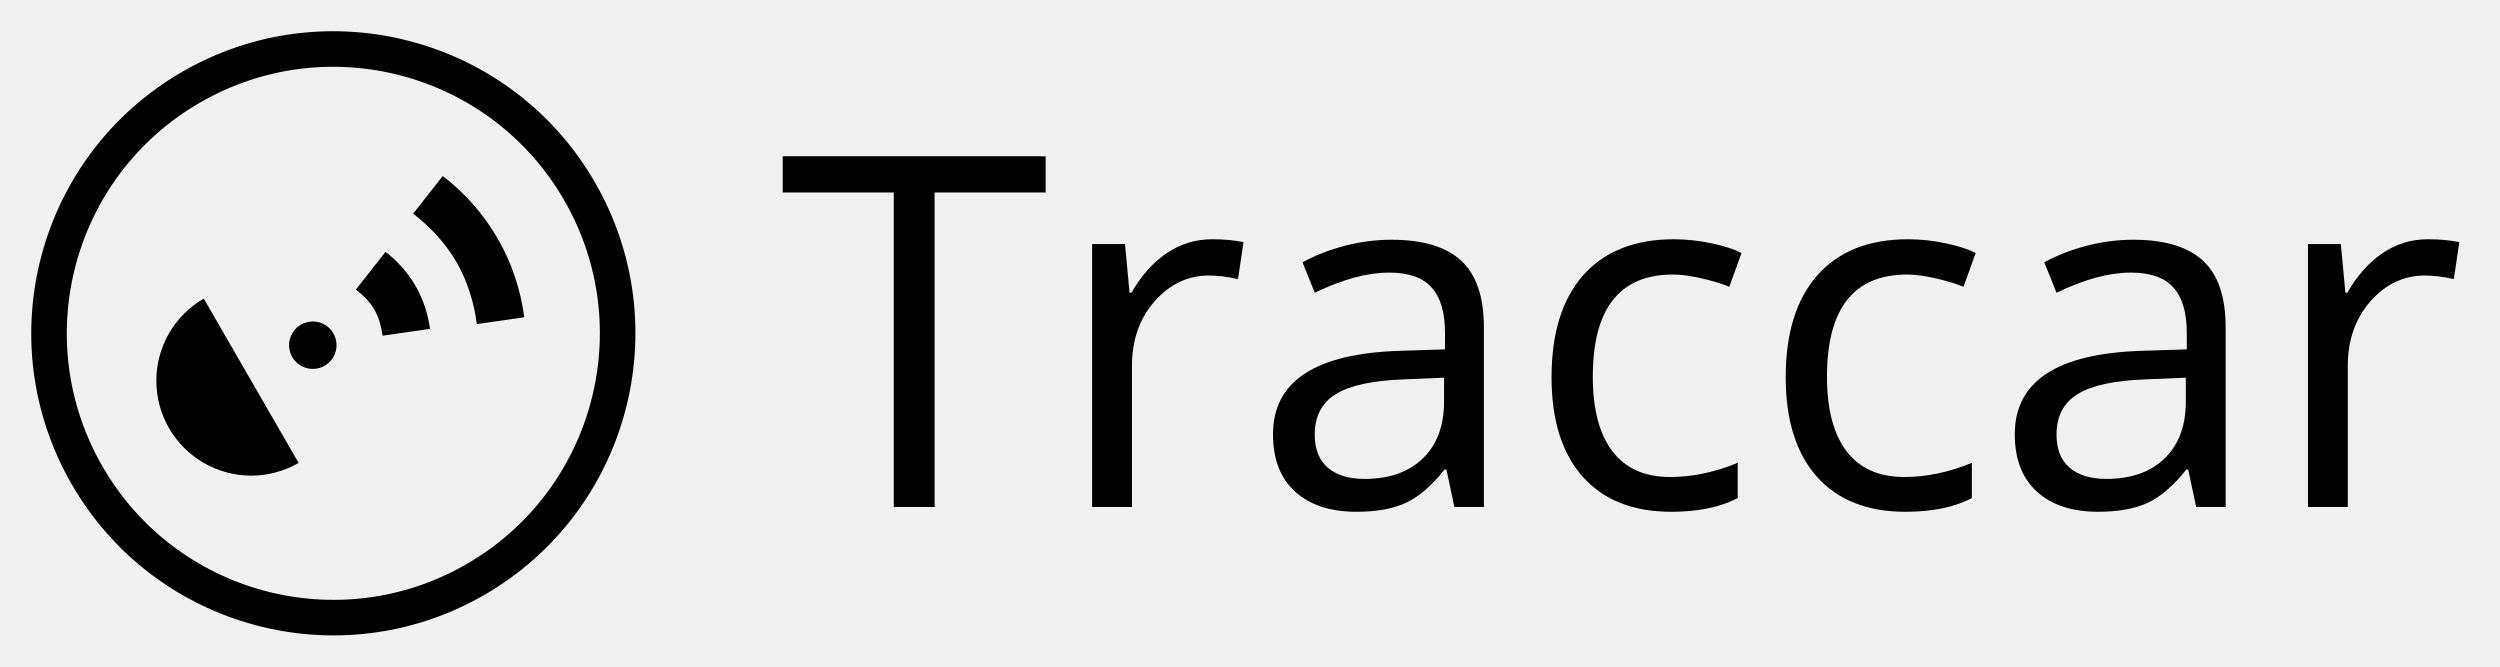
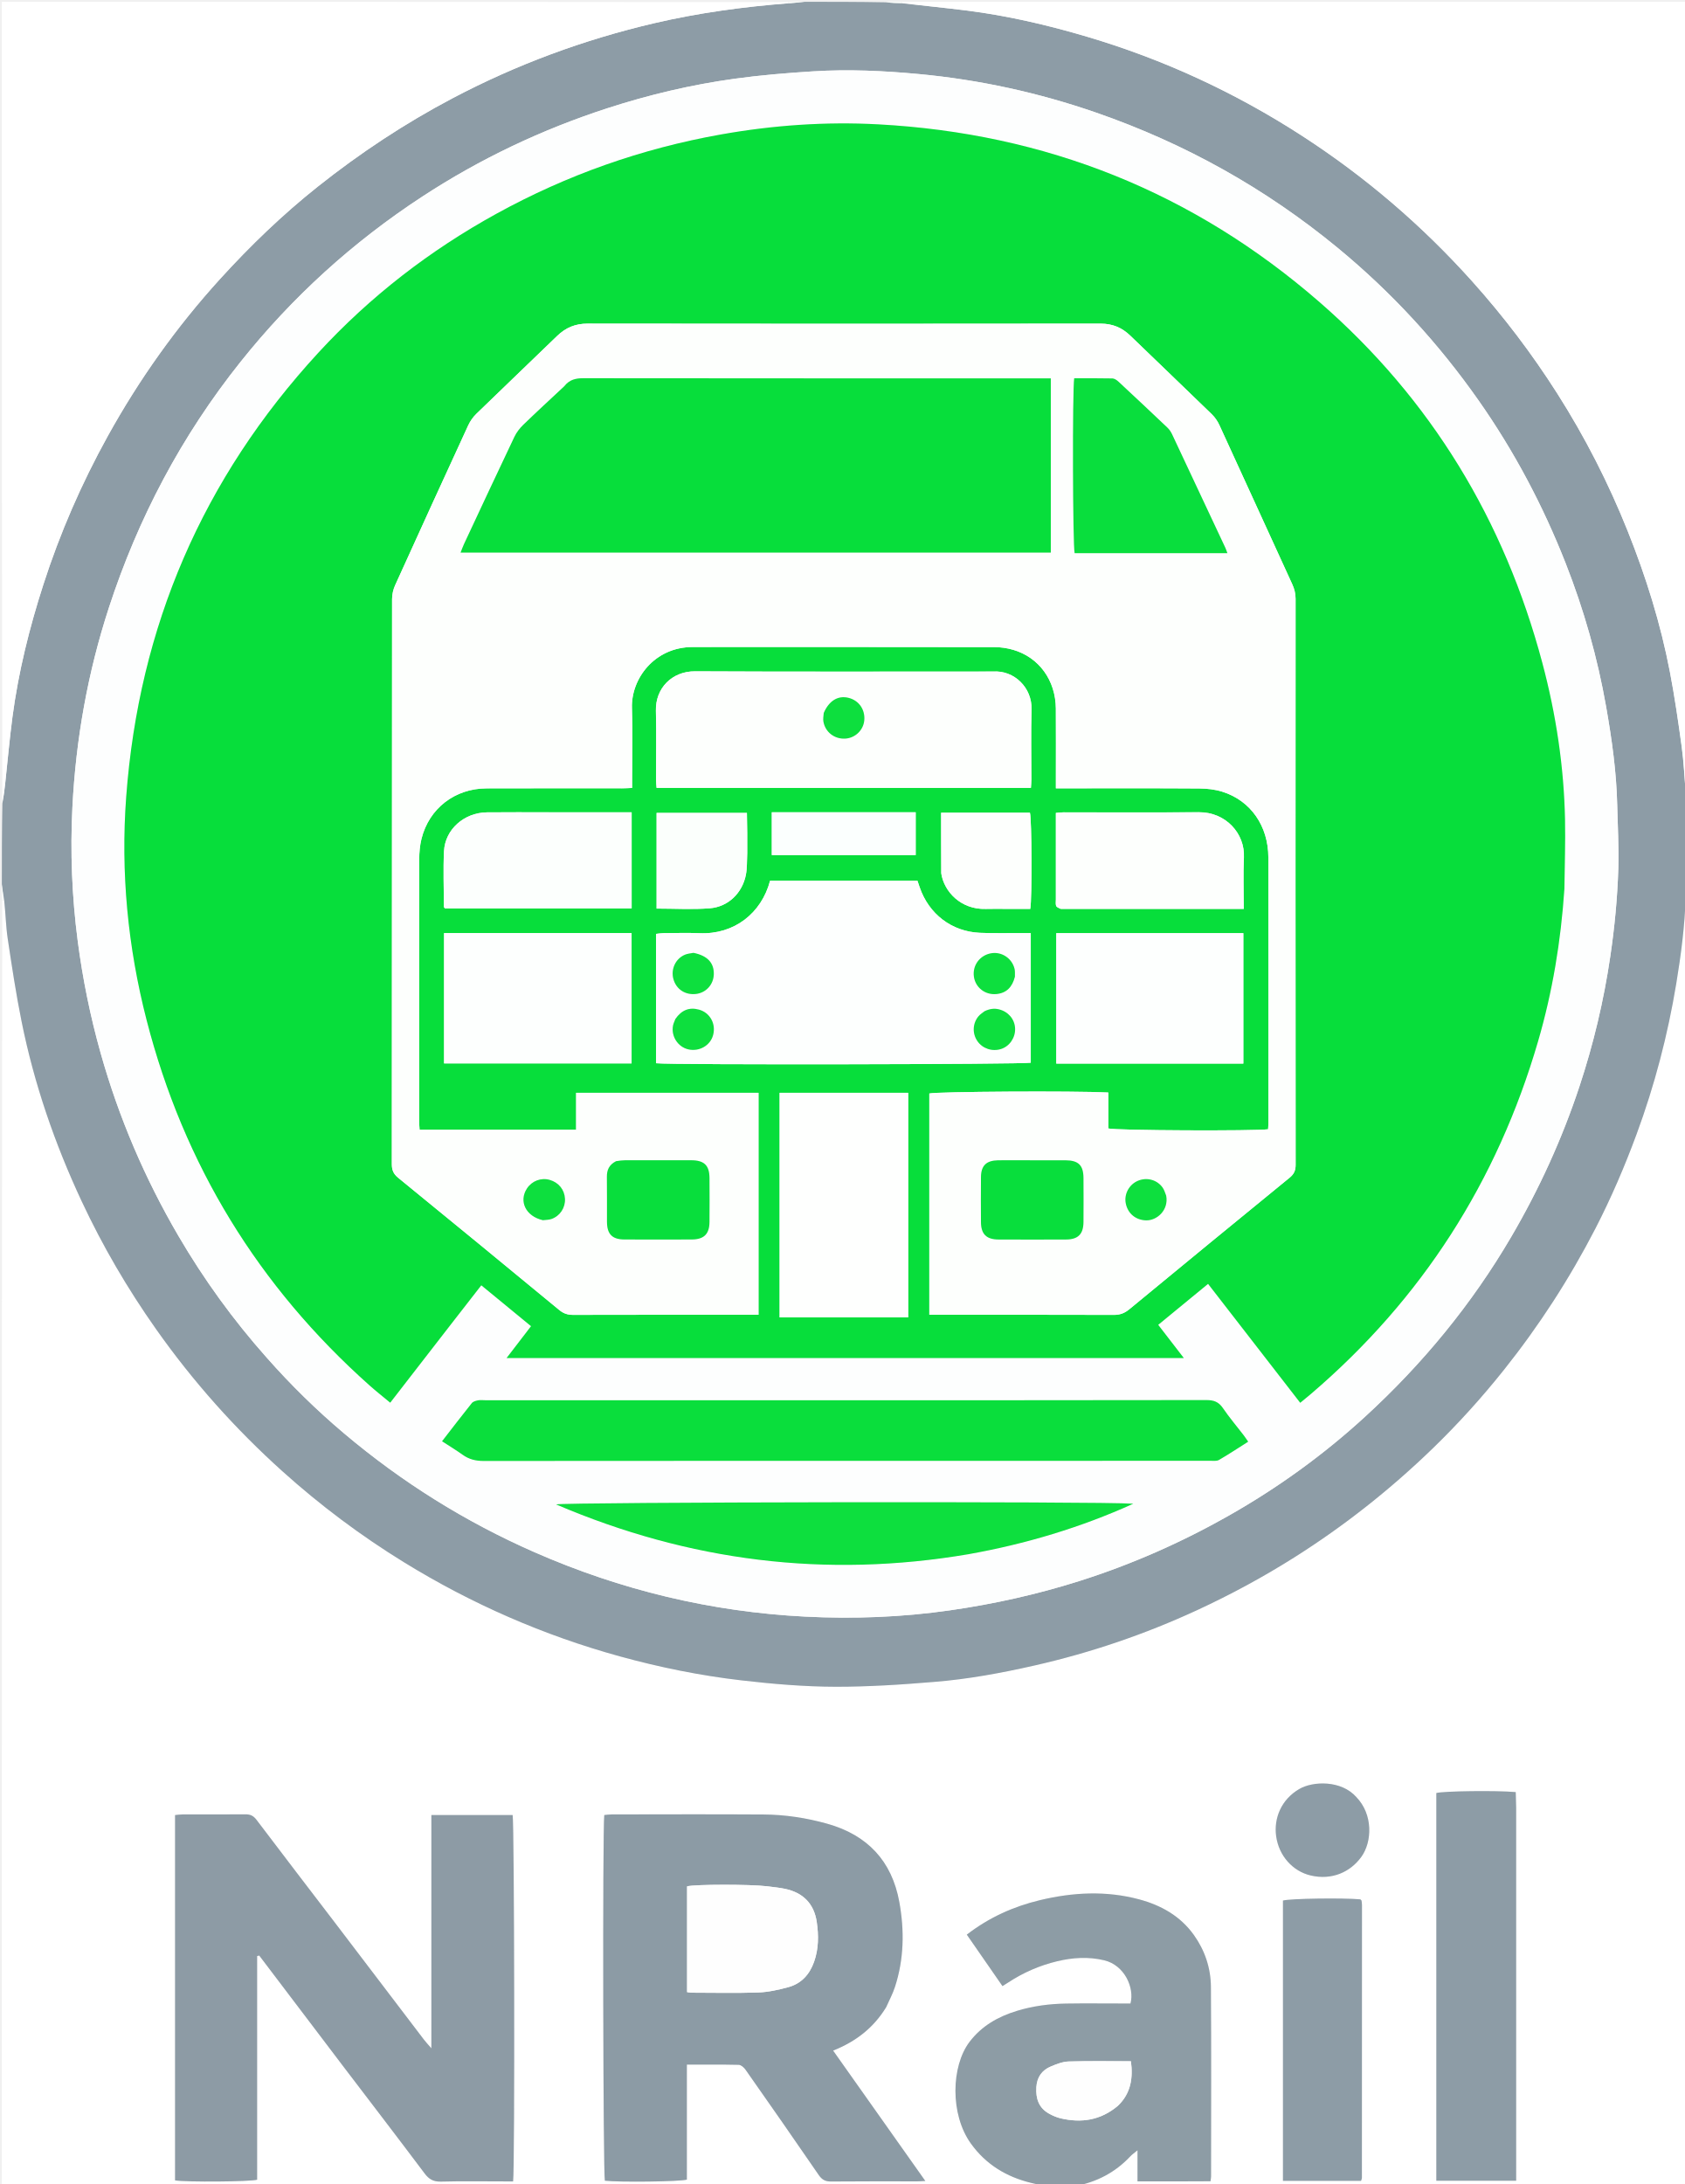
- <svg xmlns="http://www.w3.org/2000/svg" width="240" height="64" viewBox="0 0 240 64">
-   <g id="img">
-     <rect id="rect3778" height="64" width="240" y="0" x="0" fill="none" />
-     <g id="g4194">
-       <g id="g4145" fill="currentColor">
-         <circle id="path2993" stroke-width="1.326" transform="rotate(-30)" cy="43.713" cx="9.436" r="2.276" />
-         <path id="path3004" stroke-width="1.01" d="m37.012 24.177-2.843 3.613c0.663 0.522 1.325 1.158 1.773 1.933 0.448 0.776 0.667 1.667 0.788 2.502l4.55-0.656c-0.193-1.42-0.633-2.804-1.394-4.123s-1.74-2.391-2.874-3.27z" />
-         <path id="path3014" stroke-width="1.01" d="m42.504 16.9-2.843 3.613c1.607 1.236 3.091 2.793 4.168 4.658s1.683 3.929 1.95 5.939l4.55-0.656c-0.34-2.595-1.167-5.151-2.557-7.559-1.39-2.408-3.19-4.402-5.268-5.994z" />
-         <path id="path3036" stroke-width="3.62" d="m28.667 44.439a9.106 9.106 0 0 1 -9.106 0 9.106 9.106 0 0 1 -4.553 -7.886 9.106 9.106 0 0 1 4.553 -7.886l4.553 7.886z" />
-         <path id="path3038-8" stroke-width="1.01" d="m17.502 6.889c-13.868 8.007-18.619 25.74-10.612 39.608 8.006 13.868 25.739 18.619 39.608 10.613 13.868-8.007 18.619-25.74 10.613-39.609-8.007-13.868-25.74-18.62-39.609-10.612zm1.706 2.954c12.237-7.065 27.884-2.872 34.948 9.364 7.065 12.237 2.873 27.884-9.364 34.948-12.237 7.065-27.884 2.873-34.948-9.364-7.065-12.237-2.873-27.884 9.364-34.948z" />
-       </g>
-     </g>
-     <g id="logotext" aria-label="Traccar" fill="currentColor">
-       <path id="path4172" d="m89.719 48.671h-3.915v-30.192h-10.663v-3.478h25.241v3.478h-10.663v30.192z" />
-       <path id="path4174" d="m116.36 22.969q1.681 0 3.017 0.276l-0.53 3.547q-1.566-0.345-2.764-0.345-3.063 0-5.251 2.487-2.165 2.487-2.165 6.195v13.541h-3.823v-25.241h3.155l0.438 4.675h0.184q1.405-2.464 3.385-3.8t4.353-1.336z" />
-       <path id="path4176" d="m139.62 48.671-0.76-3.593h-0.184q-1.888 2.372-3.777 3.224-1.865 0.829-4.675 0.829-3.754 0-5.896-1.935-2.119-1.935-2.119-5.504 0-7.646 12.229-8.014l4.284-0.138v-1.566q0-2.971-1.29-4.376-1.267-1.428-4.076-1.428-3.155 0-7.139 1.935l-1.175-2.925q1.865-1.013 4.076-1.589 2.234-0.576 4.468-0.576 4.514 0 6.679 2.004 2.188 2.004 2.188 6.425v17.226h-2.833zm-8.636-2.695q3.57 0 5.596-1.958 2.05-1.958 2.05-5.481v-2.28l-3.823 0.161q-4.56 0.161-6.587 1.428-2.004 1.244-2.004 3.892 0 2.073 1.244 3.155 1.267 1.082 3.524 1.082z" />
-       <path id="path4178" d="m160.44 49.131q-5.481 0-8.498-3.362-2.994-3.385-2.994-9.557 0-6.333 3.04-9.788 3.063-3.454 8.705-3.454 1.819 0 3.639 0.392t2.856 0.921l-1.175 3.247q-1.267-0.507-2.764-0.829-1.497-0.345-2.648-0.345-7.692 0-7.692 9.811 0 4.652 1.865 7.139 1.888 2.487 5.573 2.487 3.155 0 6.471-1.359v3.385q-2.533 1.313-6.379 1.313z" />
-       <path id="path4180" d="m182.92 49.131q-5.481 0-8.498-3.362-2.994-3.385-2.994-9.557 0-6.333 3.04-9.788 3.063-3.454 8.705-3.454 1.819 0 3.639 0.392t2.856 0.921l-1.175 3.247q-1.267-0.507-2.764-0.829-1.497-0.345-2.648-0.345-7.692 0-7.692 9.811 0 4.652 1.865 7.139 1.888 2.487 5.573 2.487 3.155 0 6.471-1.359v3.385q-2.533 1.313-6.379 1.313z" />
-       <path id="path4182" d="m210.83 48.671-0.76-3.593h-0.184q-1.888 2.372-3.777 3.224-1.865 0.829-4.675 0.829-3.754 0-5.896-1.935-2.119-1.935-2.119-5.504 0-7.646 12.229-8.014l4.284-0.138v-1.566q0-2.971-1.29-4.376-1.267-1.428-4.076-1.428-3.155 0-7.139 1.935l-1.175-2.925q1.865-1.013 4.076-1.589 2.234-0.576 4.468-0.576 4.514 0 6.679 2.004 2.188 2.004 2.188 6.425v17.226h-2.833zm-8.636-2.695q3.57 0 5.596-1.958 2.05-1.958 2.05-5.481v-2.28l-3.823 0.161q-4.56 0.161-6.587 1.428-2.004 1.244-2.004 3.892 0 2.073 1.244 3.155 1.267 1.082 3.523 1.082z" />
-       <path id="path4184" d="m233.08 22.969q1.681 0 3.017 0.276l-0.53 3.547q-1.566-0.345-2.764-0.345-3.063 0-5.251 2.487-2.165 2.487-2.165 6.195v13.541h-3.823v-25.241h3.155l0.438 4.675h0.184q1.405-2.464 3.385-3.8t4.353-1.336z" />
-     </g>
-   </g>
+ <svg xmlns="http://www.w3.org/2000/svg" id="img" enable-background="new 0 0 1875 2431" version="1.1" viewBox="0 0 1875 2431" xml:space="preserve">
+   <path d="m1878 998v1436c-226.72 0-453.44 0-680.58-0.569 23.717-4.58 44.202-15.42 60.971-33.294 1.848-1.97 4.149-3.515 7.93-6.665v34.61c27.721-0.041 54.498 0.159 81.273-0.124 0.32-2.747 0.604-4.051 0.605-5.356 0.023-70.323 0.328-140.65-0.164-210.97-0.147-20.993-6.697-40.67-19.044-57.921-15.041-21.014-36.409-32.969-60.733-39.513-36.797-9.899-73.815-7.926-110.51 0.844-29.415 7.03-56.596 19.212-81.475 38.384 13.288 19.172 26.436 38.142 39.723 57.312 2.895-1.821 4.588-2.844 6.239-3.931 16.843-11.091 35.042-19.037 54.666-23.74 17.38-4.164 34.8-5.254 52.344-1.067 22.511 5.372 33.911 30.374 29.248 48.083h-9.643c-20.664 0-41.331-0.255-61.99 0.076-18.661 0.299-37.144 2.709-55.018 8.196-20.763 6.373-39.053 16.691-52.531 34.475-20.446 26.979-21.864 80.553 1.51 113.14 16.661 23.226 39.51 37.122 67.031 43.783 6.038 1.462 12.099 2.834 18.149 4.247h-1164c0-476.72 0-953.44 0.487-1431.1 0.487-0.916 1.46-0.912 2.079-0.359 1.682 14.459 1.92 28.489 3.977 42.246 4.612 30.845 9.284 61.725 15.446 92.286 13.997 69.42 36.924 135.99 66.917 200.1 23.328 49.861 51.001 97.22 82.754 142.23 41.048 58.182 88.071 110.95 141.03 158.56 41.956 37.714 86.887 71.356 134.9 100.92 75.293 46.362 155.54 81.449 240.78 104.9 44.251 12.173 89.128 21.268 134.8 26.581 35.01 4.072 70.051 7.046 105.28 7.128 17.943 0.042 35.903-0.593 53.827-1.493 18.56-0.932 37.096-2.418 55.623-3.903 37.825-3.031 75.043-9.932 111.98-18.33 62.483-14.205 122.85-34.766 181-61.669 37.197-17.208 73.185-36.673 107.88-58.568 55.654-35.12 106.98-75.688 154.22-121.44 28.241-27.345 54.551-56.474 79.064-87.206 39.143-49.075 73.099-101.53 101.87-157.32 17.56-34.05 32.642-69.2 45.905-105.14 20.083-54.416 34.675-110.29 44.152-167.49 5.319-32.103 9.515-64.356 10.862-96.944 0.386-1.22e-4 1.158-0.016 1.158-0.016m-1494.7 1303.7c29.838 39.161 59.821 78.212 89.37 117.59 4.879 6.502 9.821 9.284 18.122 9.062 23.309-0.624 46.646-0.218 69.972-0.218h10.389c2.017-14.894 1.385-400.55-0.52-407.82h-90.47v259.67c-3.784-4.409-6.254-7.01-8.414-9.846-32.655-42.868-65.232-85.796-97.904-128.65-29.45-38.629-59.094-77.111-88.363-115.88-3.468-4.593-7.026-6.127-12.486-6.075-23.324 0.222-46.651 0.073-69.976 0.125-2.569 0.006-5.137 0.43-8.181 0.702v406.65c12.619 2.052 84.009 1.502 91.364-0.76 0-41.465-3e-5 -83.1-3e-5 -124.73 0-41.396 3e-5 -82.791 3e-5 -124.19 0.775-0.208 1.55-0.416 2.324-0.624 31.306 41.277 62.611 82.555 94.774 124.99m603.49-67.977c3.18-7.306 6.971-14.414 9.433-21.954 10.137-31.049 10.645-62.881 4.886-94.621-8.288-45.676-35.535-74.619-80.33-87.144-23.187-6.483-46.821-10.097-70.809-10.253-56.307-0.367-112.62-0.128-168.93-0.086-2.857 0.002-5.715 0.459-8.373 0.687-2.007 15.543-1.288 400.04 0.643 407.05 15.836 1.805 83.424 1.106 91.3-1.231v-128c19.917 0 38.852-0.21 57.771 0.246 2.578 0.062 5.798 2.947 7.503 5.379 27.323 38.952 54.57 77.959 81.476 117.2 3.666 5.347 7.418 7.34 13.82 7.277 31.983-0.314 63.972-0.135 95.958-0.161 2.483-0.002 4.966-0.244 8.914-0.452-34.646-48.983-68.363-96.653-102.63-145.1 25.209-10.067 44.921-25.216 59.369-48.835m700.95-222.56c-0.151-5.508-0.303-11.016-0.449-16.349-21.419-1.979-81.718-1.138-88.416 1.061v431.54h88.865c0-138.57 0-276.43 4.88e-4 -416.25m-259.54 177.88v238.5h86.929c0.435-1.458 0.948-2.374 0.948-3.291 0.064-101.22 0.091-202.44 0.096-303.66 1.23e-4 -1.651-0.276-3.305-0.489-4.949-0.035-0.272-0.406-0.505-0.632-0.745-0.226-0.24-0.464-0.468-0.698-0.701-19.13-1.737-78.233-0.972-86.154 1.352 0 23.659 0 47.576-3.66e-4 73.493m81.052-189.26c-16.207-18.267-47.624-17.314-62.979-8.329-20.064 11.741-28.371 32.476-25.706 52.356 2.951 22.01 18.561 39.164 38.336 43.829 23.829 5.621 44.204-3.812 56.364-20.464 12.276-16.811 13.423-47.459-6.016-67.393z" fill="#fff" />
+   <path d="m1876.5 998.02c-0.961 32.588-5.157 64.841-10.475 96.944-9.477 57.197-24.068 113.07-44.152 167.49-13.263 35.936-28.345 71.085-45.905 105.14-28.77 55.788-62.725 108.24-101.87 157.32-24.513 30.732-50.823 59.861-79.064 87.206-47.246 45.748-98.57 86.315-154.22 121.44-34.696 21.894-70.684 41.36-107.88 58.568-58.152 26.902-118.52 47.464-181 61.669-36.94 8.398-74.158 15.299-111.98 18.33-18.527 1.484-37.064 2.971-55.623 3.903-17.924 0.9-35.884 1.535-53.827 1.493-35.233-0.082-70.274-3.056-105.28-7.128-45.673-5.313-90.55-14.408-134.8-26.581-85.244-23.45-165.49-58.537-240.78-104.9-48.013-29.564-92.944-63.206-134.9-100.92-52.957-47.602-99.98-100.37-141.03-158.56-31.753-45.007-59.425-92.366-82.754-142.23-29.993-64.106-52.92-130.68-66.917-200.1-6.162-30.561-10.834-61.44-15.446-92.286-2.057-13.758-2.295-27.787-3.985-43.124-1.27-6.851-1.914-12.271-2.558-17.692 0-29.375 0-58.75 0.62-89.587 1.457-8.346 2.368-15.223 3.118-22.117 2.691-24.714 4.835-49.499 8.089-74.138 6.63-50.197 18.844-99.184 34.35-147.3 18.509-57.441 42.491-112.56 71.738-165.41 34.952-63.162 76.546-121.61 125.05-174.95 33.6-36.951 69.575-71.636 108.76-102.77 47.006-37.344 96.857-70.345 150.03-98.365 71.307-37.577 146.21-65.255 224.66-83.579 49.262-11.506 99.207-18.238 150.45-22.177 6.296-0.491 11.717-1.048 17.139-1.606 29.375 0 58.75 0 89.62 0.579 7.128 0.706 12.76 0.833 19.258 1.164 23.96 2.723 47.091 4.95 70.142 7.824 45.954 5.729 90.9 16.2 135.27 29.349 85.159 25.237 164.94 62.171 239.43 110.43 70.228 45.496 133.25 99.459 189.15 161.81 34.968 39.003 66.485 80.513 94.603 124.68 31.018 48.725 57.177 99.926 78.594 153.53 20.275 50.746 36.562 102.77 46.867 156.47 5.312 27.684 9.366 55.633 13.176 83.572 2.284 16.745 3.001 33.703 4.337 51.454 0.459 6.969 1.003 13.049 1.546 19.129 0 24.708 0 49.417-0.587 75.624-0.71 7.796-0.834 14.094-0.957 20.392m-1579.2 513.65c26.519 30.022 55.087 57.988 85.677 83.811 64.302 54.281 134.93 98.46 212.05 132.3 96.112 42.178 196.56 66.349 301.29 71.686 53.931 2.748 107.81 0.698 161.44-7.026 48.866-7.038 96.829-17.703 143.85-32.602 57.983-18.372 113.35-42.782 166.26-72.78 54.71-31.02 105.42-67.648 151.75-110.12 64.014-58.688 118.69-125.05 162.66-200.15 31.088-53.1 56.482-108.73 75.846-167.08 15.749-47.456 27.236-95.941 34.521-145.47 4.753-32.313 7.876-64.759 8.871-97.332 0.72-23.599-0.692-47.266-1.224-70.901-0.825-36.693-5.948-72.909-12.28-108.98-9.642-54.926-24.791-108.37-45.181-160.2-25.213-64.08-57.243-124.63-96.883-181.1-44.686-63.656-96.798-120.36-156.83-169.81-80.56-66.354-170.28-116.35-268.83-150.52-64.092-22.223-129.99-36.632-197.49-42.956-39.098-3.663-78.302-5.466-117.7-3-29.252 1.831-58.36 4.22-87.394 8.239-48.267 6.681-95.483 17.859-141.74 32.879-72.92 23.675-141.68 56.31-205.88 98.295-77.313 50.555-144.85 111.87-202.47 184.14-65.523 82.181-113.83 173.59-146.37 273.35-23.549 72.191-36.81 146.43-40.646 222.21-2.512 49.627-0.554 99.242 5.876 148.57 5.51 42.269 13.978 83.962 25.533 125.03 20.137 71.565 49.092 139.37 86.596 203.52 28.163 48.169 60.679 93.221 98.698 136.01z" fill="#8D9CA6" />
+   <path d="m877.99 3.539c-50.364 4.007-100.31 10.738-149.57 22.244-78.45 18.324-153.36 46.001-224.66 83.579-53.172 28.021-103.02 61.022-150.03 98.365-39.184 31.13-75.16 65.815-108.76 102.77-48.502 53.339-90.096 111.79-125.05 174.95-29.247 52.853-53.229 107.97-71.738 165.41-15.506 48.12-27.72 97.107-34.35 147.3-3.254 24.639-5.398 49.424-8.089 74.138-0.751 6.894-1.661 13.771-3.118 21.179-0.62-296.66-0.62-593.85-0.62-891.48 291.37 0 582.75 0 875.06 0.385 0.933 0.385 0.928 1.154 0.928 1.154z" fill="#fff" />
+   <path d="m1876.5 881.98c-1.421-16.862-2.138-33.82-4.422-50.565-3.81-27.94-7.864-55.888-13.176-83.572-10.305-53.702-26.591-105.73-46.867-156.47-21.417-53.604-47.577-104.8-78.594-153.53-28.118-44.171-59.635-85.681-94.603-124.68-55.903-62.355-118.93-116.32-189.15-161.81-74.492-48.258-154.27-85.193-239.43-110.43-44.369-13.149-89.316-23.62-135.27-29.349-23.051-2.874-46.182-5.1-70.145-8.208-0.868-0.588-0.875-1.359-0.875-1.359h874c0 292.71 0 585.42-0.365 879.05-0.365 0.928-1.096 0.929-1.096 0.929z" fill="#fff" />
+   <path d="m1166.9 2434c-6.982-1.413-13.043-2.785-19.081-4.247-27.521-6.662-50.37-20.558-67.031-43.783-23.374-32.585-21.956-86.159-1.51-113.14 13.478-17.784 31.768-28.102 52.531-34.475 17.875-5.486 36.357-7.896 55.018-8.196 20.658-0.332 41.326-0.076 61.99-0.076h9.643c4.663-17.709-6.737-42.71-29.248-48.083-17.544-4.186-34.964-3.097-52.344 1.067-19.625 4.702-37.824 12.648-54.666 23.74-1.651 1.087-3.344 2.11-6.239 3.931-13.286-19.17-26.434-38.14-39.723-57.312 24.879-19.172 52.06-31.354 81.475-38.384 36.694-8.769 73.712-10.743 110.51-0.844 24.324 6.544 45.692 18.499 60.733 39.513 12.347 17.251 18.897 36.928 19.044 57.921 0.492 70.32 0.187 140.65 0.164 210.97-4.89e-4 1.304-0.285 2.609-0.605 5.356-26.775 0.282-53.552 0.083-81.273 0.124v-34.61c-3.781 3.15-6.082 4.695-7.93 6.665-16.769 17.875-37.254 28.714-61.893 33.294-9.876 0.569-19.255 0.569-29.565 0.569m77.793-90.272c14.313-13.701 16.708-30.694 14.266-49.343-23.548 0-46.433-0.423-69.285 0.262-6.721 0.201-13.609 2.921-19.957 5.59-9.959 4.187-15.39 11.975-16.053 23.117-0.754 12.656 2.732 23.084 14.346 29.454 4.032 2.212 8.418 4.123 12.878 5.155 22.905 5.298 44.194 2.292 63.806-14.236z" fill="#8D9CA5" />
+   <path d="m1876.8 998.02c-0.263-6.298-0.139-12.596 0.571-19.455 0.587 5.5 0.587 11.561 0.587 18.531 0 0.908-0.772 0.924-1.158 0.924z" fill="#FBFFFC" />
+   <path d="m1876.5 882.87c0.085-0.889 0.816-0.89 1.181-0.88 0.365 6.071 0.365 12.132 0.365 19.101-0.544-5.172-1.087-11.252-1.546-18.221z" fill="#FBFFFC" />
+   <path d="m1003.1 2c0.9 0 0.908 0.77 0.91 1.155-5.63 0.258-11.263 0.131-17.453-0.575 4.843-0.579 10.243-0.579 16.543-0.579z" fill="#FBFFFC" />
+   <path d="m2 984.9c0.644 4.52 1.288 9.94 1.939 16.239 0.008 0.878-0.966 0.873-1.452 0.867-0.487-5.406-0.487-10.806-0.487-17.106z" fill="#FBFFFC" />
+   <path d="m878.86 3.606c-0.874-0.067-0.869-0.836-0.865-1.221 5.404-0.385 10.804-0.385 17.104-0.385-4.521 0.558-9.943 1.115-16.239 1.606z" fill="#FBFFFC" />
+   <path d="m382.91 2301.1c-31.734-41.854-63.04-83.132-94.345-124.41-0.775 0.208-1.55 0.416-2.324 0.624 0 41.396-3e-5 82.791-3e-5 124.19 0 41.635 3e-5 83.269 3e-5 124.73-7.355 2.261-78.745 2.812-91.364 0.76v-406.65c3.044-0.273 5.612-0.696 8.181-0.702 23.326-0.052 46.653 0.097 69.976-0.125 5.461-0.052 9.018 1.482 12.486 6.075 29.269 38.765 58.913 77.246 88.363 115.88 32.672 42.855 65.249 85.782 97.904 128.65 2.16 2.836 4.63 5.436 8.414 9.846v-259.67h90.47c1.906 7.266 2.537 392.92 0.52 407.82h-10.389c-23.326 0-46.662-0.407-69.972 0.218-8.301 0.222-13.244-2.56-18.122-9.062-29.549-39.377-59.532-78.429-89.799-118.17z" fill="#8D9BA5" />
+   <path d="m986.44 2234.3c-14.064 22.995-33.776 38.144-58.984 48.211 34.27 48.452 67.987 96.121 102.63 145.1-3.948 0.208-6.431 0.45-8.914 0.452-31.987 0.025-63.975-0.154-95.958 0.161-6.403 0.063-10.154-1.93-13.82-7.277-26.906-39.24-54.153-78.248-81.476-117.2-1.706-2.432-4.925-5.317-7.503-5.379-18.919-0.457-37.853-0.246-57.771-0.246v128c-7.876 2.337-75.463 3.036-91.3 1.231-1.932-7.015-2.65-391.51-0.643-407.05 2.659-0.228 5.516-0.685 8.373-0.687 56.31-0.042 112.62-0.28 168.93 0.086 23.988 0.156 47.622 3.77 70.809 10.253 44.795 12.525 72.042 41.468 80.33 87.144 5.759 31.741 5.251 63.573-4.886 94.621-2.462 7.541-6.253 14.648-9.818 22.578m-133.11-134.72c-18.245-2.26-80.013-2.213-88.45 0.099v117.77c2.203 0.256 3.805 0.602 5.407 0.604 24.661 0.031 49.343 0.615 73.973-0.254 11.139-0.393 22.38-2.937 33.207-5.864 14.482-3.916 23.711-14.041 28.746-28.144 5.192-14.542 5.186-29.537 3.014-44.4-2.971-20.336-15.215-32.735-35.38-36.947-6.163-1.288-12.465-1.913-20.518-2.862z" fill="#8C9BA5" />
+   <path d="m1687.8 2012.1c-2.44e-4 138.84-2.44e-4 276.69-2.44e-4 415.27h-88.865v-431.54c6.699-2.199 66.997-3.04 88.416-1.061 0.146 5.332 0.298 10.841 0.449 17.335z" fill="#8D9CA6" />
+   <path d="m1428.2 2188c1.22e-4 -24.917 1.22e-4 -48.834 1.22e-4 -72.493 7.921-2.324 67.025-3.089 86.155-1.352 0.233 0.233 0.472 0.461 0.697 0.701 0.226 0.241 0.597 0.474 0.632 0.745 0.213 1.644 0.489 3.298 0.489 4.949-0.005 101.22-0.033 202.44-0.096 303.66-4.88e-4 0.917-0.513 1.833-0.948 3.291h-86.929c0-79.625 0-159.06 2.44e-4 -239.5z" fill="#8D9CA6" />
+   <path d="m1509.8 2000.2c18.93 19.423 17.784 50.071 5.508 66.882-12.16 16.652-32.535 26.085-56.364 20.464-19.775-4.665-35.385-21.819-38.336-43.829-2.665-19.88 5.641-40.615 25.706-52.356 15.354-8.985 46.772-9.939 63.487 8.839z" fill="#8D9CA6" />
+   <path d="m296.86 1511.1c-37.574-42.238-70.09-87.29-98.253-135.46-37.504-64.146-66.459-131.95-86.596-203.52-11.555-41.065-20.023-82.758-25.533-125.03-6.43-49.325-8.387-98.941-5.876-148.57 3.835-75.774 17.096-150.02 40.646-222.21 32.544-99.764 80.851-191.17 146.37-273.35 57.618-72.267 125.16-133.59 202.47-184.14 64.207-41.985 132.96-74.621 205.88-98.295 46.262-15.02 93.478-26.198 141.74-32.879 29.034-4.019 58.141-6.408 87.394-8.239 39.396-2.466 78.6-0.662 117.7 3 67.5 6.323 133.4 20.732 197.49 42.956 98.551 34.171 188.27 84.17 268.83 150.52 60.036 49.449 112.15 106.16 156.83 169.81 39.641 56.469 71.671 117.02 96.883 181.1 20.391 51.824 35.54 105.27 45.181 160.2 6.332 36.073 11.455 72.289 12.28 108.98 0.531 23.635 1.944 47.302 1.224 70.901-0.994 32.573-4.118 65.019-8.871 97.332-7.285 49.529-18.772 98.015-34.521 145.47-19.364 58.349-44.759 113.98-75.846 167.08-43.969 75.102-98.647 141.46-162.66 200.15-46.33 42.476-97.045 79.104-151.75 110.12-52.906 29.997-108.28 54.407-166.26 72.78-47.024 14.9-94.987 25.564-143.85 32.602-53.632 7.724-107.51 9.774-161.44 7.026-104.74-5.337-205.18-29.508-301.29-71.686-77.118-33.843-147.75-78.022-212.05-132.3-30.59-25.823-59.158-53.789-86.122-84.36m1444.7-522.76c0.254-25.307 1.137-50.625 0.636-75.917-1.173-59.206-10.039-117.43-25.263-174.59-42.229-158.54-123.73-293.33-247.61-401.2-140.82-122.62-305.34-188.27-491.76-198.24-58.721-3.139-117.17 0.981-175.17 11.301-87.967 15.654-171.08 44.974-249.34 87.979-74.488 40.934-141.01 92.33-198.58 154.85-128.79 139.85-199.92 305.01-213.99 494.46-6.24 84.023 1.755 167.07 22.779 248.69 41.397 160.71 124.32 296.18 248.25 406.53 7.164 6.378 14.723 12.312 22.892 19.113 11.683-15.087 22.84-29.5 34.003-43.908 11.225-14.489 22.445-28.981 33.687-43.457 11.13-14.332 22.285-28.645 33.694-43.307 19.093 15.689 37.028 30.427 55.378 45.505-9.207 11.995-17.801 23.193-27.201 35.44h753.85c-9.912-12.851-18.965-24.589-28.484-36.931 18.552-15.243 36.755-30.199 55.507-45.606 34.319 44.282 68.147 87.931 102.59 132.38 4.34-3.587 8.18-6.669 11.922-9.866 123.48-105.53 207.39-236.6 252.81-392.4 16.087-55.191 25.458-111.6 29.397-170.82m-820.56 570.27c-126.99 0-253.98 0-380.96 3.66e-4 -2.666 0-5.413-0.392-7.976 0.123-2.414 0.486-5.417 1.305-6.819 3.053-11.002 13.718-21.681 27.695-33.158 42.492 8.142 5.295 15.773 9.889 22.992 15.059 7.055 5.052 14.477 6.864 23.244 6.856 222.64-0.208 445.29-0.164 667.93-0.164 46.995 0 93.991 0.016 140.99-0.035 3.294-0.004 7.193 0.545 9.776-0.95 10.855-6.283 21.318-13.245 32.468-20.303-2.152-3.074-3.565-5.266-5.148-7.325-7.718-10.039-15.946-19.726-23.064-30.171-4.708-6.908-10.189-8.828-18.315-8.813-139.99 0.247-279.97 0.178-421.96 0.178m157.84 171.22c63.203-11.314 124.22-29.646 182.72-56.093-34.351-2.808-633.94-1.815-642.52 0.753 148.03 63.285 300.25 82.408 459.81 55.34z" fill="#FDFEFE" />
+   <path d="m1244.2 2344.2c-19.098 16.021-40.388 19.027-63.293 13.729-4.46-1.032-8.846-2.943-12.878-5.155-11.613-6.37-15.099-16.798-14.346-29.454 0.664-11.142 6.095-18.93 16.053-23.117 6.348-2.669 13.236-5.389 19.957-5.59 22.852-0.686 45.736-0.262 69.285-0.262 2.442 18.648 0.048 35.641-14.778 49.85z" fill="#FEFEFE" />
+   <path d="m854.23 2099.6c7.146 0.939 13.447 1.565 19.611 2.852 20.165 4.212 32.408 16.611 35.38 36.947 2.172 14.863 2.178 29.857-3.014 44.4-5.035 14.103-14.264 24.228-28.746 28.144-10.827 2.928-22.068 5.471-33.207 5.864-24.63 0.869-49.312 0.285-73.973 0.254-1.602-0.002-3.204-0.348-5.407-0.604v-117.77c8.437-2.312 70.205-2.359 89.357-0.09z" fill="#FEFEFE" />
+   <path d="m1741.5 989.3c-3.883 58.282-13.254 114.69-29.342 169.88-45.414 155.8-129.32 286.87-252.81 392.4-3.741 3.197-7.581 6.279-11.922 9.866-34.446-44.447-68.274-88.096-102.59-132.38-18.752 15.407-36.955 30.363-55.507 45.606 9.52 12.343 18.573 24.081 28.484 36.931h-753.85c9.4-12.248 17.995-23.445 27.201-35.44-18.349-15.078-36.285-29.816-55.378-45.505-11.409 14.662-22.563 28.975-33.694 43.307-11.242 14.476-22.462 28.968-33.687 43.457-11.163 14.408-22.32 28.821-34.003 43.908-8.168-6.801-15.728-12.735-22.892-19.113-123.94-110.35-206.86-245.82-248.25-406.53-21.024-81.622-29.019-164.67-22.779-248.69 14.069-189.46 85.2-354.61 213.99-494.46 57.571-62.516 124.09-113.91 198.58-154.85 78.257-43.006 161.37-72.325 249.34-87.979 57.995-10.32 116.45-14.44 175.17-11.301 186.42 9.966 350.94 75.617 491.76 198.24 123.88 107.87 205.38 242.66 247.61 401.2 15.224 57.154 24.09 115.38 25.263 174.59 0.501 25.292-0.382 50.611-0.692 76.856m-550.34-111.82c47.995 7.32e-4 95.992-0.171 143.98 0.162 8.538 0.059 17.421 1.066 25.527 3.606 31.549 9.885 51.213 38.108 51.262 73.173 0.139 98.663 0.054 197.33 0.04 295.99-3.67e-4 2.24-0.21 4.481-0.314 6.57-14.225 2.075-170.05 1.448-177.92-0.916v-39.986c-38.122-1.995-191.56-1.033-199.22 1.121v246.28h10.516c64.997 0 130-0.09 194.99 0.133 6.787 0.023 11.898-1.956 17.07-6.222 59.385-48.992 118.88-97.856 178.52-146.53 4.908-4.005 6.683-8.044 6.678-14.308-0.162-209.99-0.151-419.98-0.049-629.97 0.003-5.849-1.291-11.02-3.704-16.278-27.077-59.009-53.965-118.11-81.097-177.09-2.03-4.414-4.973-8.729-8.448-12.106-30.114-29.262-60.489-58.256-90.691-87.428-9.305-8.987-19.831-13.469-33.149-13.453-190.33 0.23-380.65 0.239-570.98-0.014-13.68-0.018-24.428 4.465-34.014 13.752-29.917 28.987-60.104 57.694-89.974 86.728-3.703 3.599-6.867 8.172-9.032 12.869-27.307 59.269-54.453 118.61-81.39 178.05-2.111 4.659-3.314 10.167-3.318 15.281-0.163 209.66-0.112 419.32-0.267 628.97-0.005 6.57 1.839 10.871 7.051 15.121 59.921 48.863 119.66 97.949 179.29 147.16 4.7 3.879 9.304 5.461 15.34 5.445 65.664-0.178 131.33-0.111 196.99-0.111h9.505v-247.06h-203.01v41.142h-174.27c-0.189-3.356-0.495-6.272-0.496-9.188-0.025-97.329-0.076-194.66 0.087-291.99 0.013-7.598 0.703-15.406 2.535-22.753 8.413-33.734 37.135-55.968 72.363-56.098 50.331-0.186 100.66-0.04 150.99-0.067 3.529-0.002 7.058-0.254 11.096-0.409 0-4.413-6.1e-5 -7.718 0-11.023 1.22e-4 -25.999 0.711-52.022-0.18-77.991-1.102-32.151 24.795-67.83 67.691-67.844 112-0.039 223.99-0.067 335.99 0.112 6.898 0.011 14.026 1.048 20.648 2.976 28.861 8.402 47.338 33.964 47.558 65.413 0.182 25.998 0.038 51.998 0.038 77.997v10.786c5.296 0 9.548 0 15.749 1.22e-4m-460.84 249.52v56.476c16.647 2.001 410.46 1.248 417.15-0.583v-144.24c-3.963 0-7.237 0.013-10.512-0.002-15.325-0.069-30.67 0.322-45.972-0.317-31.529-1.317-57.061-20.912-67.255-50.898-0.832-2.446-1.665-4.893-2.413-7.092h-164.05c-9.626 36.273-39.98 60.116-78.739 58.403-13.303-0.588-26.653-0.133-39.982-0.057-2.554 0.015-5.105 0.487-8.229 0.806 0 28.936 0 57.221-1.22e-4 87.506m374.42-379.52c-110.31-1.22e-4 -220.61 0.334-330.92-0.248-25.843-0.136-44.27 18.913-43.652 43.813 0.637 25.644 0.123 51.317 0.166 76.977 0.005 2.882 0.362 5.763 0.577 8.96h416.72c0.193-3.342 0.502-6.25 0.507-9.159 0.037-25.993-0.6-52.006 0.2-77.975 0.751-24.395-19.294-44.025-43.6-42.369m-219.7 718.89h125.95v-249.99h-143.1v249.99h17.144m-354.05-427.72h-36.646v145.05h208.75v-145.05c-57.079 0-113.59 0-172.1-3.66e-4m766 0.005h-121.12v145.19h208.23v-145.19c-28.643 0-56.878 0-87.113-4.88e-4m-686-134.48c-22.987 0.002-45.976-0.211-68.959 0.062-25.373 0.302-46.568 18.99-47.755 43.304-1.005 20.591-0.16 41.273-0.074 61.915 0.002 0.516 0.698 1.029 1.164 1.671h207.79v-106.95c-30.391 0-60.278 0-92.165-6.1e-5m570.46 107.51h203.12c0-19.98-0.729-38.641 0.174-57.223 1.301-26.795-20.291-50.62-50.17-50.389-50.292 0.388-100.59 0.097-150.89 0.131-2.562 0.002-5.123 0.382-8.281 0.633v9.5c0 28.978-0.002 57.956 0.004 86.934 4.89e-4 2.331-0.423 4.816 0.258 6.939 0.454 1.417 2.519 2.317 5.776 3.475m-349.61-62.744c0-7.316 0.047-14.633-0.013-21.949-0.061-7.482-0.228-14.964-0.343-22.115h-100.55v106.46c20.162 0 39.798 1.202 59.219-0.328 20.629-1.625 36.25-17.058 40.195-37.306 1.444-7.412 1.049-15.183 1.492-24.763m216.04 23.638c3.053 19.936 21.787 40.007 49.514 39.149 7.988-0.247 15.99-0.037 23.986-0.037 8.578 2.44e-4 17.156 6.1e-5 25.529 6.1e-5 2.111-12.219 1.653-100.15-0.36-107.01h-98.874c0 22.4 0 44.303 0.205 67.9m-70.892-68.407h-117.8v47.632h160.18v-47.632c-13.873 0-27.125 0-42.376-6.1e-5z" fill="#07DE3B" />
+   <path d="m922 1558.6c140.99 0 280.97 0.069 420.96-0.178 8.126-0.014 13.607 1.906 18.315 8.813 7.119 10.445 15.347 20.132 23.064 30.171 1.583 2.06 2.996 4.251 5.148 7.325-11.15 7.058-21.612 14.02-32.468 20.303-2.583 1.495-6.482 0.947-9.776 0.95-46.995 0.051-93.991 0.035-140.99 0.035-222.64-1.22e-4 -445.29-0.044-667.93 0.164-8.767 0.008-16.189-1.804-23.244-6.856-7.219-5.17-14.851-9.764-22.992-15.059 11.477-14.797 22.156-28.774 33.158-42.492 1.402-1.748 4.404-2.567 6.819-3.053 2.563-0.516 5.31-0.123 7.976-0.123 126.99-3.66e-4 253.98-3.66e-4 381.96-1.22e-4z" fill="#0ADE3C" />
+   <path d="m1078 1730c-158.7 26.966-310.91 7.843-458.95-55.442 8.588-2.568 608.17-3.56 642.52-0.753-58.494 26.448-119.51 44.779-183.58 56.195z" fill="#0DDF3E" />
+   <path d="m1190.2 877.48c-5.227-6.1e-5 -9.478-6.1e-5 -14.774-6.1e-5v-10.786c-3.66e-4 -25.999 0.144-51.999-0.038-77.997-0.22-31.449-18.697-57.011-47.558-65.413-6.623-1.928-13.75-2.965-20.648-2.976-112-0.178-223.99-0.151-335.99-0.112-42.896 0.015-68.793 35.693-67.691 67.844 0.89 25.968 0.18 51.992 0.18 77.991-6.1e-5 3.305 0 6.61 0 11.023-4.038 0.155-7.567 0.407-11.096 0.409-50.331 0.026-100.66-0.12-150.99 0.067-35.228 0.13-63.95 22.364-72.363 56.098-1.832 7.347-2.523 15.156-2.535 22.753-0.163 97.329-0.112 194.66-0.087 291.99 7.33e-4 2.916 0.307 5.832 0.496 9.188h174.27v-41.142h203.01v247.06h-9.505c-65.664 0-131.33-0.067-196.99 0.111-6.037 0.016-10.641-1.566-15.34-5.445-59.634-49.213-119.37-98.299-179.29-147.16-5.212-4.25-7.056-8.55-7.051-15.121 0.155-209.66 0.104-419.32 0.267-628.97 0.004-5.114 1.207-10.622 3.318-15.281 26.936-59.439 54.082-118.78 81.39-178.05 2.164-4.697 5.329-9.27 9.032-12.869 29.87-29.034 60.057-57.742 89.974-86.728 9.585-9.287 20.334-13.77 34.014-13.752 190.33 0.253 380.65 0.245 570.98 0.014 13.318-0.016 23.844 4.465 33.149 13.453 30.202 29.172 60.577 58.166 90.691 87.428 3.475 3.377 6.418 7.692 8.448 12.106 27.132 58.984 54.021 118.08 81.097 177.09 2.413 5.258 3.707 10.429 3.704 16.278-0.102 209.99-0.113 419.98 0.049 629.97 0.005 6.264-1.771 10.303-6.678 14.308-59.643 48.677-119.13 97.542-178.52 146.53-5.172 4.267-10.283 6.245-17.07 6.222-64.997-0.224-129.99-0.133-194.99-0.133h-10.516v-246.28c7.663-2.154 161.1-3.115 199.22-1.121v39.986c7.872 2.364 163.7 2.99 177.92 0.916 0.104-2.089 0.313-4.33 0.314-6.57 0.014-98.663 0.099-197.33-0.04-295.99-0.049-35.065-19.713-63.288-51.262-73.173-8.106-2.54-16.989-3.546-25.527-3.606-47.993-0.333-95.99-0.162-144.96-0.163m-562.6-447.08c-15.068 14.121-30.282 28.093-45.108 42.464-3.955 3.834-7.546 8.501-9.903 13.452-18.881 39.664-37.436 79.484-56.051 119.27-1.365 2.919-2.415 5.985-3.808 9.473h657.03v-193.9h-12.322c-169.24 0-338.49 0.055-507.73-0.16-8.577-0.011-15.68 1.393-22.108 9.397m649.4 185.3h89.326c-1.088-2.906-1.547-4.445-2.22-5.883-19.751-42.17-39.499-84.341-59.351-126.46-1.246-2.643-2.979-5.26-5.084-7.26-18.099-17.202-36.298-34.301-54.592-51.295-1.827-1.697-4.465-3.498-6.765-3.551-14.226-0.325-28.463-0.164-42.483-0.164-2.108 12.154-1.65 187.1 0.471 194.62 26.13 0 52.414 0 80.699 6.1e-5m-591.95 677.11c-6.98 3.663-9.565 9.506-9.449 17.269 0.248 16.654 0.005 33.315 0.098 49.973 0.076 13.676 5.819 19.547 19.378 19.607 24.987 0.11 49.974 0.1 74.961 0.001 13.583-0.054 19.643-6.002 19.764-19.427 0.146-16.323 0.119-32.65 0.008-48.974-0.096-14.078-5.859-19.714-20.254-19.765-24.654-0.087-49.308-0.047-73.962 0.011-2.98 0.007-5.96 0.457-10.544 1.305m436.08-1.341c-3.33 0.001-6.66-0.053-9.989 0.013-13.184 0.26-18.995 5.853-19.104 18.804-0.14 16.647-0.116 33.296-0.008 49.943 0.088 13.455 6.053 19.381 19.644 19.433 24.971 0.096 49.944 0.101 74.915-0.003 13.569-0.057 19.455-5.954 19.552-19.491 0.117-16.314 0.096-32.63 0.006-48.944-0.079-14.25-5.595-19.671-20.123-19.73-20.976-0.085-41.952-0.024-64.894-0.025m-515.94 66.802c2.937-0.444 6.032-0.44 8.781-1.413 9.507-3.366 15.489-12.605 14.967-22.497-0.534-10.131-7.011-18.121-17.026-21.002-9.527-2.741-19.753 1.108-25.273 9.512-9.377 14.273-1.355 31.048 18.551 35.4m692.9-28.225c-1.231-2.701-2.088-5.665-3.761-8.058-6.155-8.807-17.609-11.885-27.525-7.699-9.857 4.161-15.605 14.813-13.569 25.147 2.241 11.375 11.083 18.518 22.429 18.912 12.156 0.423 25.587-11.332 22.426-28.302z" fill="#FDFFFD" />
+   <path d="m730.32 1126c6.1e-5 -29.285 6.1e-5 -57.57 6.1e-5 -86.506 3.124-0.32 5.675-0.792 8.229-0.806 13.328-0.076 26.679-0.531 39.982 0.057 38.758 1.713 69.113-22.13 78.739-58.403h164.05c0.748 2.2 1.581 4.646 2.413 7.092 10.195 29.986 35.726 49.58 67.255 50.898 15.302 0.639 30.647 0.248 45.972 0.317 3.275 0.015 6.55 0.002 10.512 0.002v144.24c-6.69 1.831-400.5 2.584-417.15 0.583 0-18.709 0-37.592 6.1e-5 -57.476m40.868-65.365c-2.892 0.668-5.944 0.952-8.649 2.072-10.43 4.316-15.919 16.035-12.926 27.032 3.071 11.281 12.951 17.928 24.828 16.702 11.423-1.179 19.911-10.464 20.171-22.064 0.282-12.615-7.069-20.593-23.423-23.741m358.7 25.736c-0.134-2.638 0.126-5.368-0.469-7.897-2.802-11.906-14.575-19.579-26.311-17.376-12.593 2.364-20.772 13.659-18.933 26.147 1.765 11.985 12.464 20.349 24.91 19.209 11.354-1.04 17.807-7.78 20.803-20.083m-378.38 48.526c-0.772 2.186-1.813 4.318-2.27 6.568-2.415 11.893 5.419 24.008 17.07 26.612 12.168 2.72 24.352-4.275 27.488-15.781 3.418-12.539-3.283-24.939-15.524-28.402-10.973-3.104-19.593 0.496-26.765 11.003m343.8-8.968c-2.01 1.706-4.3 3.175-5.981 5.16-6.69 7.897-7.142 19.215-1.337 27.683 5.752 8.39 16.498 11.978 26.405 8.817 9.514-3.035 16.065-12.702 15.578-22.988-0.487-10.299-7.645-18.549-17.911-21.116-5.451-1.363-10.48-0.579-16.755 2.444z" fill="#FDFFFE" />
+   <path d="m1105.7 747.48c23.349-1.657 43.395 17.973 42.644 42.368-0.8 25.969-0.163 51.981-0.2 77.975-0.004 2.909-0.314 5.817-0.507 9.159h-416.72c-0.215-3.198-0.572-6.079-0.577-8.96-0.044-25.66 0.471-51.333-0.166-76.977-0.618-24.9 17.809-43.949 43.652-43.813 110.3 0.582 220.61 0.248 331.87 0.249m-188.94 46.812c-0.071 2.963-0.626 6.01-0.128 8.874 2.045 11.758 12.335 19.648 24.291 18.973 10.995-0.621 20.135-9.319 21.171-20.145 1.168-12.209-5.981-22.434-17.668-25.272-11.468-2.784-21.491 3.153-27.666 17.57z" fill="#FDFFFD" />
+   <path d="m884.06 1466.4h-16.153v-249.99h143.1v249.99h-126.95z" fill="#FEFFFE" />
+   <path d="m532 1038.6c57.512 2.44e-4 114.02 2.44e-4 171.1 2.44e-4v145.05h-208.75v-145.05c12.241 0 24.444 0 37.646 1.22e-4z" fill="#FDFFFE" />
+   <path d="m1298 1038.7c29.235 2.44e-4 57.469 2.44e-4 86.113 2.44e-4v145.19h-208.23v-145.19c40.658 0 80.888 0 122.12 2.44e-4z" fill="#FDFFFE" />
+   <path d="m612 904.17h91.165v106.95h-207.79c-0.465-0.642-1.161-1.155-1.164-1.671-0.086-20.641-0.931-41.323 0.074-61.915 1.186-24.314 22.381-43.002 47.755-43.304 22.983-0.274 45.973-0.061 69.959-0.062z" fill="#FCFFFD" />
+   <path d="m1180.5 1011.7c-2.3-1.145-4.365-2.045-4.82-3.461-0.681-2.122-0.257-4.608-0.258-6.939-0.006-28.978-0.004-57.956-0.004-86.934v-9.5c3.159-0.251 5.72-0.631 8.281-0.633 50.295-0.035 100.59 0.257 150.89-0.131 29.879-0.231 51.471 23.595 50.17 50.389-0.902 18.582-0.174 37.243-0.174 57.223-68.151 0-135.64 0-204.08-0.014z" fill="#FDFFFD" />
+   <path d="m831.85 949.93c-0.444 8.594-0.048 16.365-1.492 23.777-3.945 20.248-19.566 35.681-40.195 37.306-19.421 1.53-39.057 0.328-59.219 0.328v-106.46h100.55c0.115 7.151 0.281 14.632 0.343 22.115 0.06 7.316 0.013 14.632 0.013 22.935z" fill="#FBFFFC" />
+   <path d="m1047.8 971.73c-0.103-22.75-0.103-44.653-0.103-67.053h98.874c2.013 6.858 2.471 94.793 0.36 107.01-8.373 0-16.951 1.83e-4 -25.529-6.1e-5 -7.996-1.83e-4 -15.998-0.21-23.986 0.037-27.727 0.858-46.461-19.214-49.616-39.997z" fill="#FDFFFD" />
+   <path d="m978 904.17c14.251 6.1e-5 27.503 6.1e-5 41.376 6.1e-5v47.632h-160.18v-47.632h118.8z" fill="#FBFFFE" />
+   <path d="m628.16 429.91c5.869-7.52 12.973-8.924 21.55-8.913 169.24 0.214 338.49 0.16 507.73 0.16h12.322v193.9h-657.03c1.393-3.488 2.443-6.554 3.808-9.473 18.615-39.791 37.17-79.61 56.051-119.27 2.357-4.952 5.948-9.619 9.903-13.452 14.826-14.372 30.039-28.343 45.666-42.949z" fill="#07DE3B" />
+   <path d="m1276 615.7h-79.699c-2.121-7.511-2.579-182.46-0.471-194.62 14.019 0 28.256-0.162 42.483 0.164 2.3 0.053 4.938 1.854 6.765 3.551 18.294 16.994 36.493 34.093 54.592 51.295 2.104 2 3.838 4.618 5.084 7.26 19.852 42.122 39.6 84.293 59.351 126.46 0.674 1.438 1.132 2.977 2.22 5.883-30.454 0-59.89 0-90.326-6.1e-5z" fill="#09DE3D" />
+   <path d="m685.85 1292.5c3.782-0.546 6.761-0.996 9.742-1.004 24.654-0.058 49.308-0.098 73.962-0.011 14.396 0.051 20.158 5.687 20.254 19.765 0.111 16.324 0.138 32.651-0.008 48.974-0.12 13.425-6.18 19.373-19.764 19.427-24.987 0.099-49.974 0.108-74.961-0.001-13.559-0.06-19.302-5.931-19.378-19.607-0.093-16.658 0.15-33.318-0.098-49.973-0.115-7.763 2.47-13.605 10.252-17.57z" fill="#08DE3C" />
+   <path d="m1122.1 1291.5c21.959 9.76e-4 42.935-0.061 63.911 0.025 14.528 0.059 20.044 5.481 20.123 19.73 0.09 16.314 0.111 32.63-0.006 48.944-0.097 13.537-5.983 19.435-19.552 19.491-24.971 0.104-49.944 0.099-74.915 0.003-13.591-0.052-19.556-5.978-19.644-19.433-0.109-16.647-0.132-33.296 0.008-49.943 0.109-12.951 5.92-18.544 19.104-18.804 3.328-0.066 6.659-0.012 10.971-0.013z" fill="#08DE3C" />
+   <path d="m604.36 1358.2c-19.077-4.314-27.098-21.088-17.721-35.361 5.521-8.404 15.747-12.253 25.273-9.512 10.015 2.881 16.492 10.87 17.026 21.002 0.522 9.892-5.46 19.131-14.967 22.497-2.749 0.973-5.845 0.969-9.611 1.375z" fill="#0DDF3E" />
+   <path d="m1298.2 1330.9c3.038 16.142-10.392 27.896-22.548 27.473-11.346-0.395-20.188-7.537-22.429-18.912-2.036-10.334 3.712-20.986 13.569-25.147 9.916-4.186 21.37-1.108 27.525 7.699 1.673 2.393 2.529 5.356 3.883 8.887z" fill="#0DDF3E" />
+   <path d="m771.97 1060.6c15.576 3.144 22.927 11.122 22.645 23.737-0.26 11.6-8.748 20.886-20.171 22.064-11.877 1.226-21.756-5.421-24.828-16.702-2.994-10.996 2.496-22.716 12.926-27.032 2.706-1.119 5.757-1.404 9.428-2.067z" fill="#0DDF3E" />
+   <path d="m1129.8 1087.2c-2.9 11.5-9.353 18.24-20.707 19.28-12.446 1.14-23.145-7.224-24.91-19.209-1.839-12.488 6.34-23.783 18.933-26.147 11.736-2.203 23.509 5.471 26.311 17.376 0.595 2.529 0.335 5.259 0.373 8.701z" fill="#0DDF3E" />
+   <path d="m751.85 1134.2c6.834-9.835 15.454-13.436 26.427-10.331 12.241 3.463 18.942 15.864 15.524 28.402-3.136 11.506-15.32 18.5-27.488 15.781-11.652-2.604-19.485-14.719-17.07-26.612 0.457-2.25 1.498-4.382 2.608-7.24z" fill="#0DDF3E" />
+   <path d="m1096 1125.6c5.611-2.666 10.64-3.451 16.092-2.087 10.266 2.567 17.424 10.818 17.911 21.116 0.486 10.285-6.065 19.952-15.578 22.988-9.907 3.161-20.653-0.427-26.405-8.817-5.806-8.468-5.353-19.787 1.337-27.683 1.681-1.984 3.971-3.454 6.645-5.516z" fill="#0DDF3E" />
+   <path d="m917.02 793.55c5.917-13.674 15.939-19.612 27.408-16.827 11.687 2.838 18.836 13.063 17.668 25.272-1.036 10.826-10.176 19.523-21.171 20.145-11.955 0.676-22.245-7.215-24.291-18.973-0.498-2.864 0.057-5.911 0.386-9.617z" fill="#0DDF3E" />
</svg>
